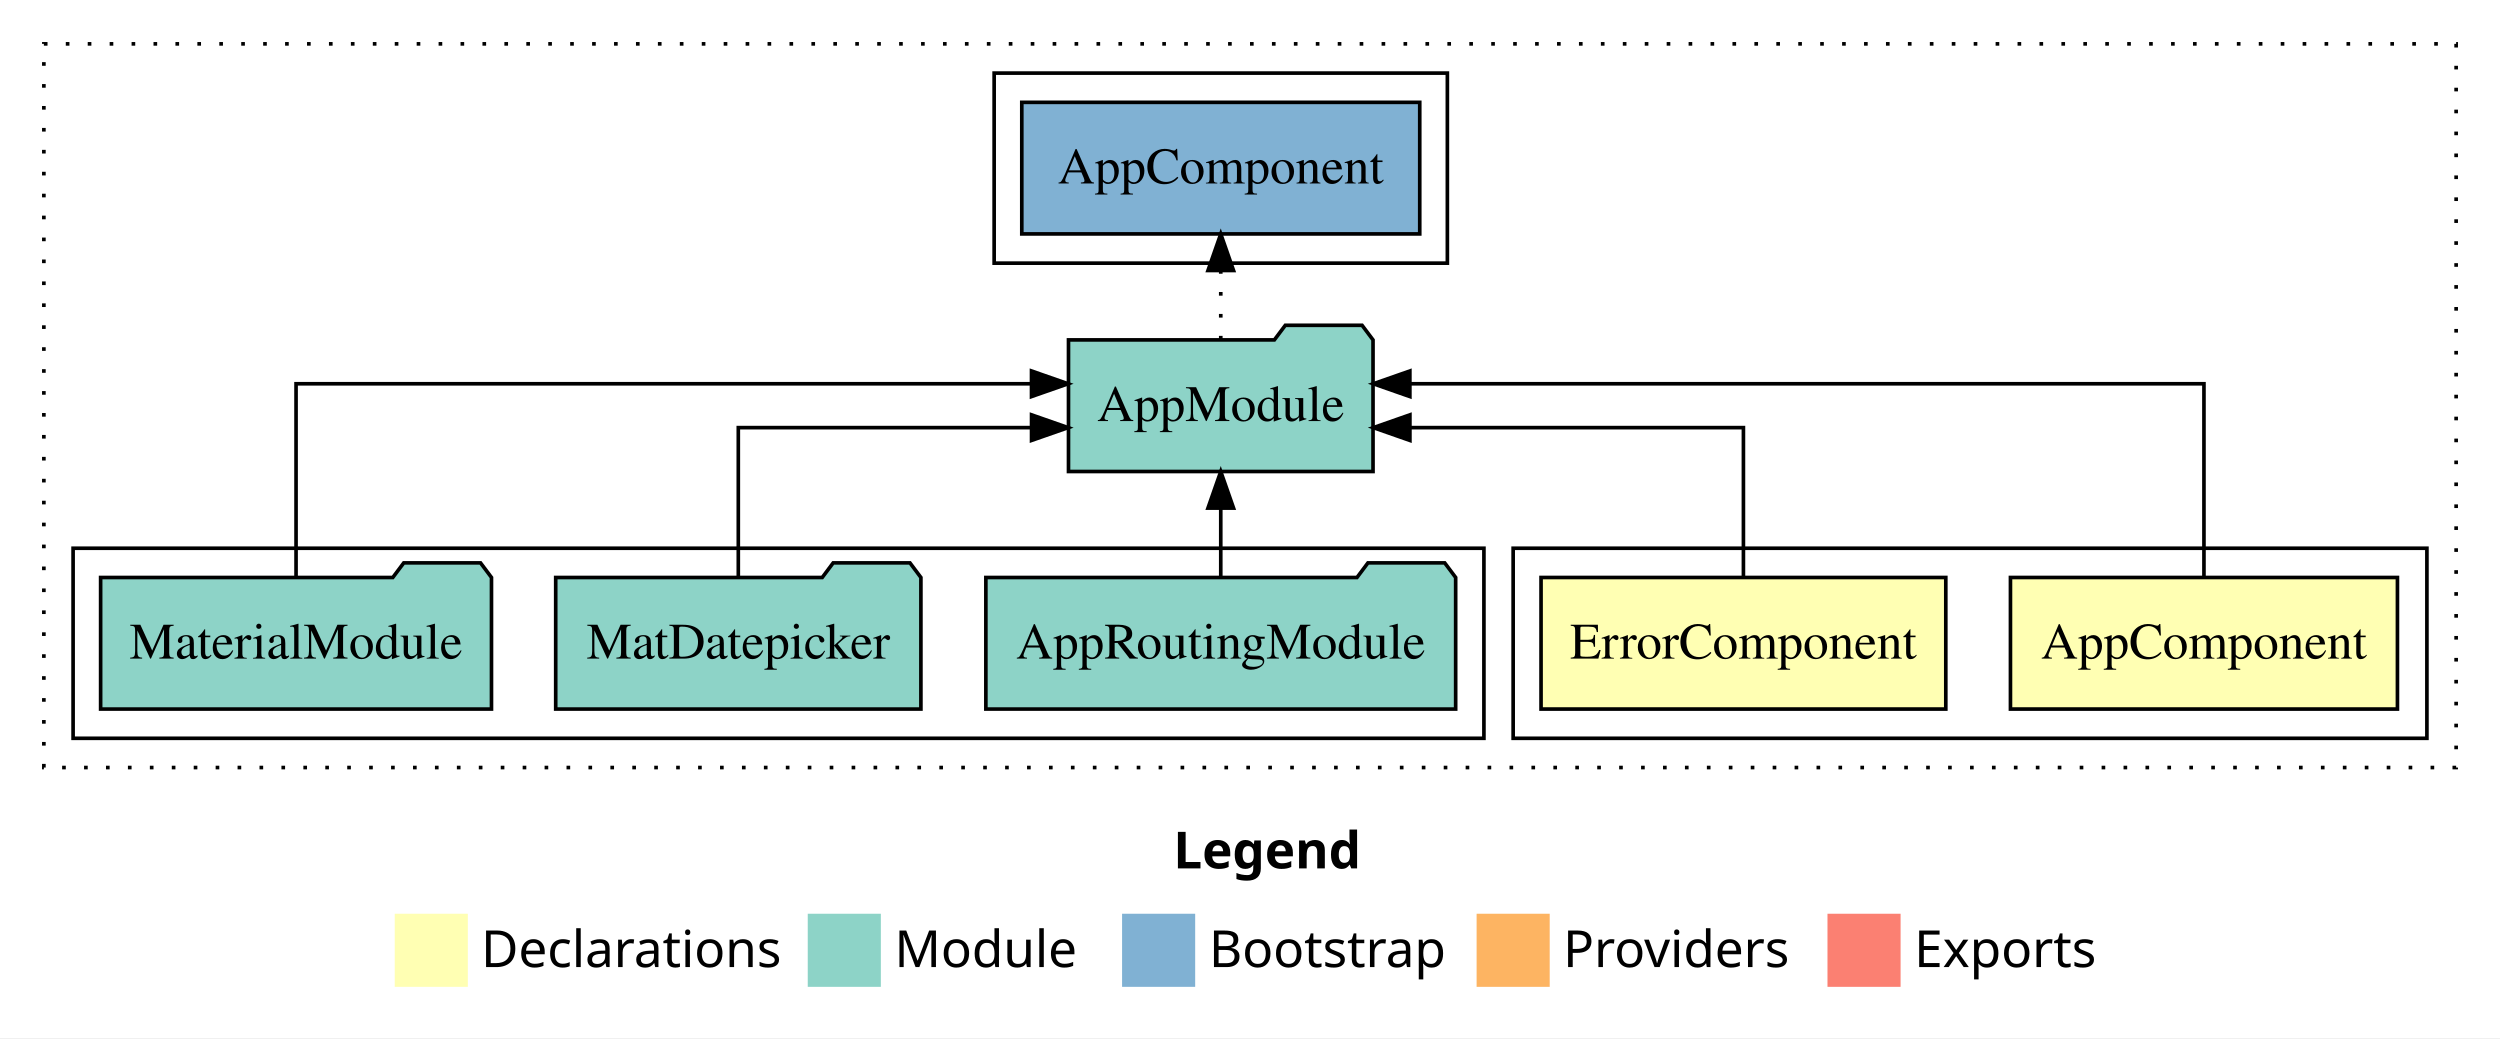
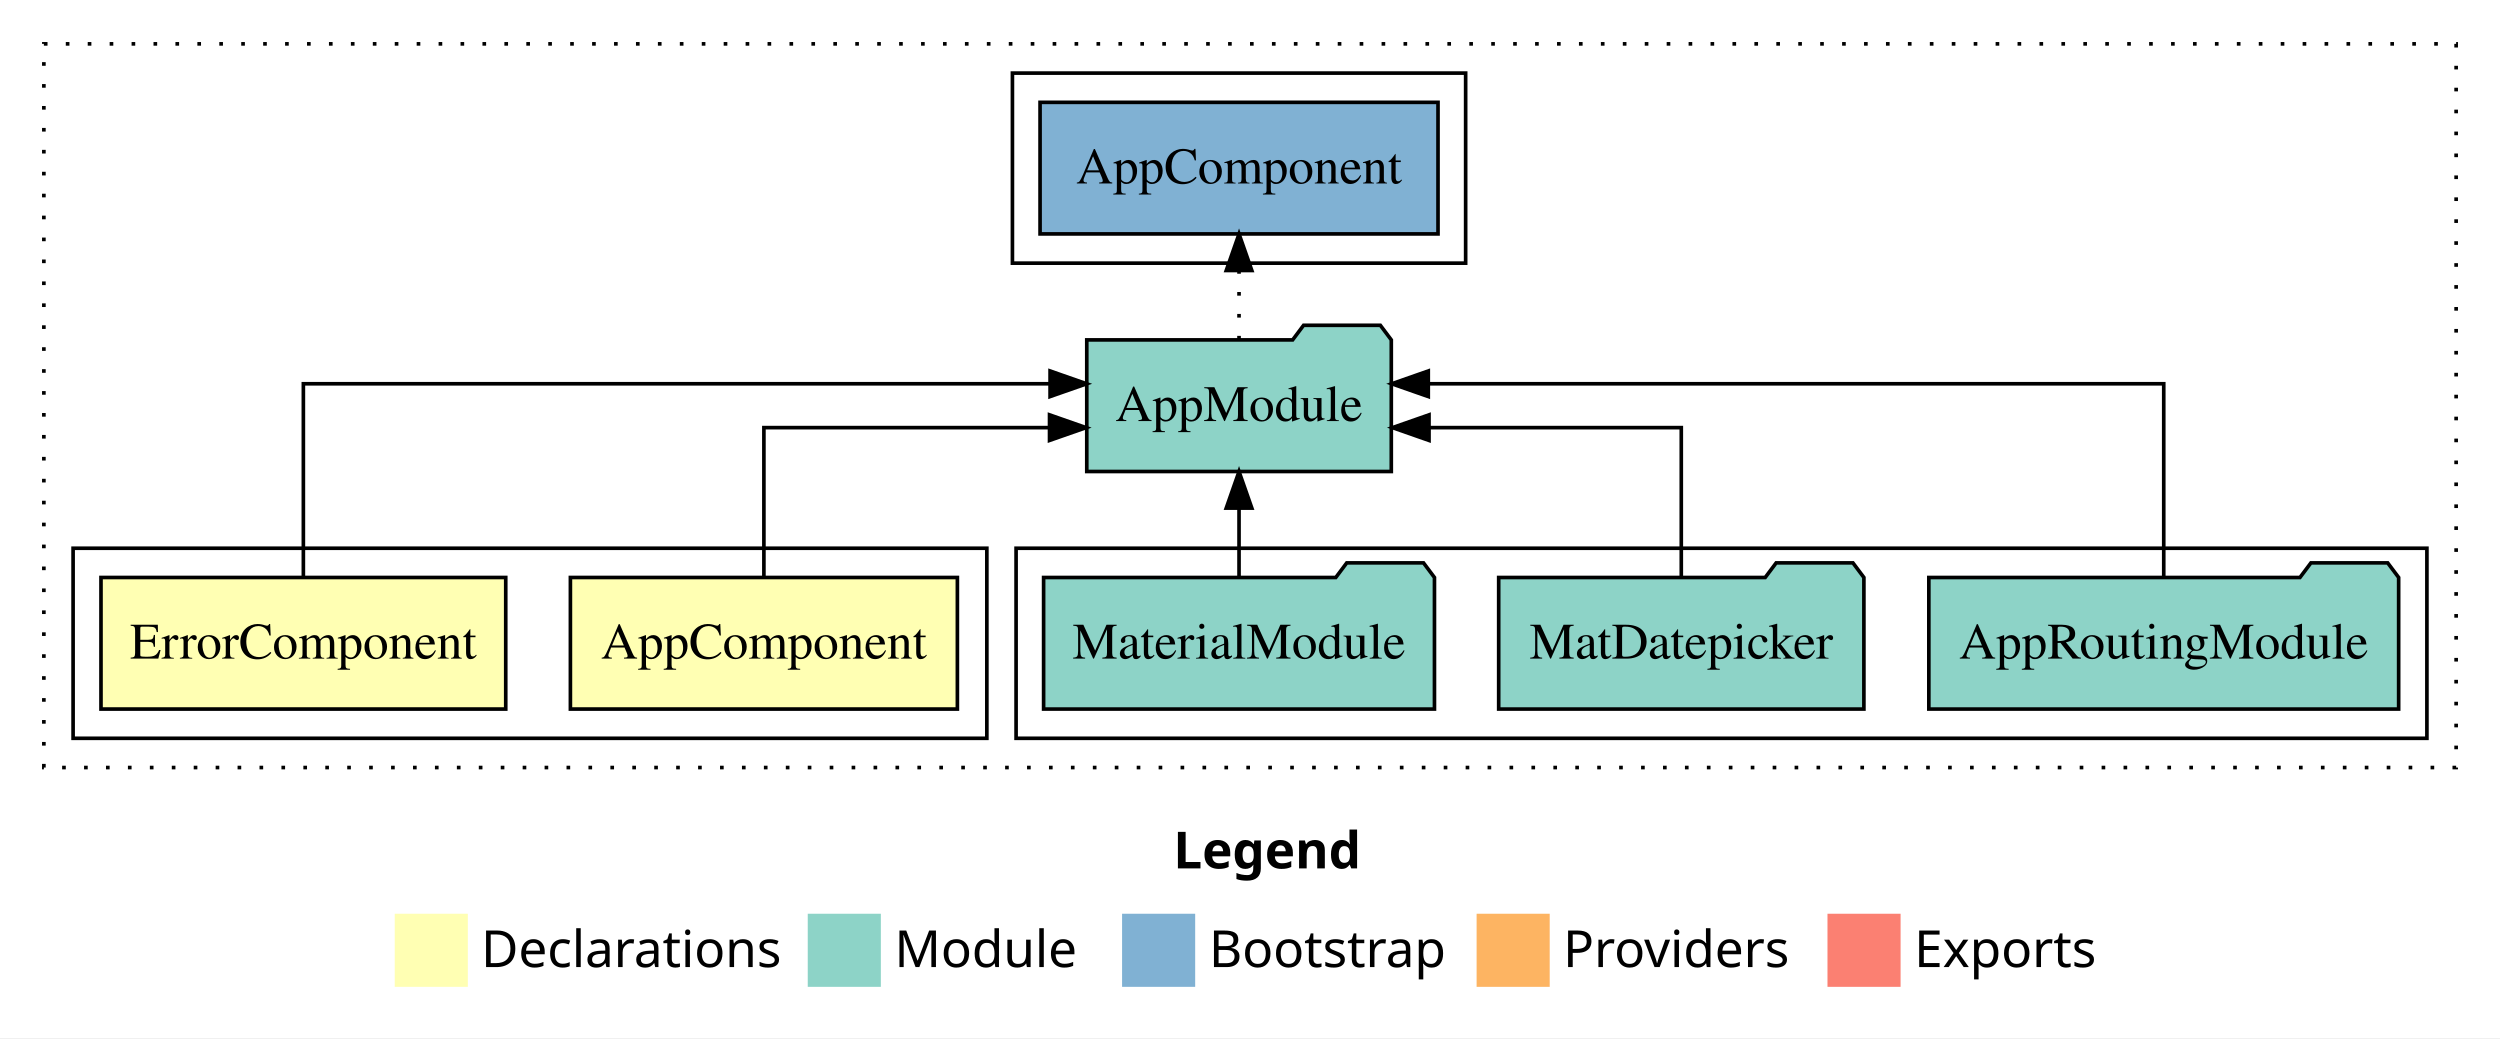
<svg xmlns="http://www.w3.org/2000/svg" width="684pt" height="284pt" viewBox="0.00 0.00 684.00 284.00">
  <g id="graph0" class="graph" transform="scale(1 1) rotate(0) translate(4 280)">
    <polygon fill="white" stroke="transparent" points="-4,4 -4,-280 680,-280 680,4 -4,4" />
    <text text-anchor="start" x="317.01" y="-42.4" font-family="Times-12" font-weight="bold" font-size="14.00">Legend</text>
    <polygon fill="#ffffb3" stroke="transparent" points="104,-10 104,-30 124,-30 124,-10 104,-10" />
    <text text-anchor="start" x="127.63" y="-15.4" font-family="Times-12" font-size="14.00">  Declarations</text>
    <polygon fill="#8dd3c7" stroke="transparent" points="217,-10 217,-30 237,-30 237,-10 217,-10" />
    <text text-anchor="start" x="240.73" y="-15.4" font-family="Times-12" font-size="14.00">  Module</text>
    <polygon fill="#80b1d3" stroke="transparent" points="303,-10 303,-30 323,-30 323,-10 303,-10" />
    <text text-anchor="start" x="326.78" y="-15.4" font-family="Times-12" font-size="14.00">  Bootstrap</text>
    <polygon fill="#fdb462" stroke="transparent" points="400,-10 400,-30 420,-30 420,-10 400,-10" />
    <text text-anchor="start" x="423.67" y="-15.4" font-family="Times-12" font-size="14.00">  Providers</text>
    <polygon fill="#fb8072" stroke="transparent" points="496,-10 496,-30 516,-30 516,-10 496,-10" />
    <text text-anchor="start" x="519.73" y="-15.4" font-family="Times-12" font-size="14.00">  Exports</text>
    <g id="clust1" class="cluster">
      <polygon fill="none" stroke="black" stroke-dasharray="1,5" points="8,-70 8,-268 668,-268 668,-70 8,-70" />
    </g>
+     <g id="clust5" class="cluster">
+       <polygon fill="none" stroke="black" points="274,-78 274,-130 660,-130 660,-78 274,-78" />
+     </g>
    <g id="clust2" class="cluster">
-       <polygon fill="none" stroke="black" points="410,-78 410,-130 660,-130 660,-78 410,-78" />
-     </g>
-     <g id="clust5" class="cluster">
-       <polygon fill="none" stroke="black" points="16,-78 16,-130 402,-130 402,-78 16,-78" />
+       <polygon fill="none" stroke="black" points="16,-78 16,-130 266,-130 266,-78 16,-78" />
    </g>
    <g id="clust7" class="cluster">
-       <polygon fill="none" stroke="black" points="268,-208 268,-260 392,-260 392,-208 268,-208" />
+       <polygon fill="none" stroke="black" points="273,-208 273,-260 397,-260 397,-208 273,-208" />
    </g>
    <g id="node1" class="node">
-       <polygon fill="#ffffb3" stroke="black" points="651.94,-122 546.06,-122 546.06,-86 651.94,-86 651.94,-122" />
-       <text text-anchor="middle" x="599" y="-99.8" font-family="Times,serif" font-size="14.00">AppComponent</text>
+       <polygon fill="#ffffb3" stroke="black" points="257.94,-122 152.06,-122 152.06,-86 257.94,-86 257.94,-122" />
+       <text text-anchor="middle" x="205" y="-99.8" font-family="Times,serif" font-size="14.00">AppComponent</text>
    </g>
    <g id="node3" class="node">
-       <polygon fill="#8dd3c7" stroke="black" points="371.66,-187 368.66,-191 347.66,-191 344.66,-187 288.34,-187 288.34,-151 371.66,-151 371.66,-187" />
-       <text text-anchor="middle" x="330" y="-164.8" font-family="Times,serif" font-size="14.00">AppModule</text>
+       <polygon fill="#8dd3c7" stroke="black" points="376.66,-187 373.66,-191 352.66,-191 349.66,-187 293.34,-187 293.34,-151 376.66,-151 376.66,-187" />
+       <text text-anchor="middle" x="335" y="-164.8" font-family="Times,serif" font-size="14.00">AppModule</text>
    </g>
    <g id="edge1" class="edge">
-       <path fill="none" stroke="black" d="M599,-122.28C599,-143.32 599,-175 599,-175 599,-175 381.74,-175 381.74,-175" />
-       <polygon fill="black" stroke="black" points="381.74,-171.5 371.74,-175 381.74,-178.5 381.74,-171.5" />
+       <path fill="none" stroke="black" d="M205,-122.02C205,-139.37 205,-163 205,-163 205,-163 283.15,-163 283.15,-163" />
+       <polygon fill="black" stroke="black" points="283.15,-166.5 293.15,-163 283.15,-159.5 283.15,-166.5" />
    </g>
    <g id="node2" class="node">
-       <polygon fill="#ffffb3" stroke="black" points="528.37,-122 417.63,-122 417.63,-86 528.37,-86 528.37,-122" />
-       <text text-anchor="middle" x="473" y="-99.8" font-family="Times,serif" font-size="14.00">ErrorComponent</text>
+       <polygon fill="#ffffb3" stroke="black" points="134.37,-122 23.63,-122 23.63,-86 134.37,-86 134.37,-122" />
+       <text text-anchor="middle" x="79" y="-99.8" font-family="Times,serif" font-size="14.00">ErrorComponent</text>
    </g>
    <g id="edge2" class="edge">
-       <path fill="none" stroke="black" d="M473,-122.02C473,-139.37 473,-163 473,-163 473,-163 381.75,-163 381.75,-163" />
-       <polygon fill="black" stroke="black" points="381.75,-159.5 371.75,-163 381.75,-166.5 381.75,-159.5" />
+       <path fill="none" stroke="black" d="M79,-122.28C79,-143.32 79,-175 79,-175 79,-175 283.3,-175 283.3,-175" />
+       <polygon fill="black" stroke="black" points="283.3,-178.5 293.3,-175 283.3,-171.5 283.3,-178.5" />
    </g>
    <g id="node7" class="node">
-       <polygon fill="#80b1d3" stroke="black" points="384.44,-252 275.56,-252 275.56,-216 384.44,-216 384.44,-252" />
-       <text text-anchor="middle" x="330" y="-229.8" font-family="Times,serif" font-size="14.00">AppComponent </text>
+       <polygon fill="#80b1d3" stroke="black" points="389.44,-252 280.56,-252 280.56,-216 389.44,-216 389.44,-252" />
+       <text text-anchor="middle" x="335" y="-229.8" font-family="Times,serif" font-size="14.00">AppComponent </text>
    </g>
    <g id="edge6" class="edge">
-       <path fill="none" stroke="black" stroke-dasharray="1,5" d="M330,-187.11C330,-187.11 330,-205.99 330,-205.99" />
-       <polygon fill="black" stroke="black" points="326.5,-205.99 330,-215.99 333.5,-205.99 326.5,-205.99" />
+       <path fill="none" stroke="black" stroke-dasharray="1,5" d="M335,-187.11C335,-187.11 335,-205.99 335,-205.99" />
+       <polygon fill="black" stroke="black" points="331.5,-205.99 335,-215.99 338.5,-205.99 331.5,-205.99" />
    </g>
    <g id="node4" class="node">
-       <polygon fill="#8dd3c7" stroke="black" points="394.27,-122 391.27,-126 370.27,-126 367.27,-122 265.73,-122 265.73,-86 394.27,-86 394.27,-122" />
-       <text text-anchor="middle" x="330" y="-99.8" font-family="Times,serif" font-size="14.00">AppRoutingModule</text>
+       <polygon fill="#8dd3c7" stroke="black" points="652.27,-122 649.27,-126 628.27,-126 625.27,-122 523.73,-122 523.73,-86 652.27,-86 652.27,-122" />
+       <text text-anchor="middle" x="588" y="-99.8" font-family="Times,serif" font-size="14.00">AppRoutingModule</text>
    </g>
    <g id="edge3" class="edge">
-       <path fill="none" stroke="black" d="M330,-122.11C330,-122.11 330,-140.99 330,-140.99" />
-       <polygon fill="black" stroke="black" points="326.5,-140.99 330,-150.99 333.5,-140.99 326.5,-140.99" />
+       <path fill="none" stroke="black" d="M588,-122.28C588,-143.32 588,-175 588,-175 588,-175 386.78,-175 386.78,-175" />
+       <polygon fill="black" stroke="black" points="386.78,-171.5 376.78,-175 386.78,-178.5 386.78,-171.5" />
    </g>
    <g id="node5" class="node">
-       <polygon fill="#8dd3c7" stroke="black" points="247.96,-122 244.96,-126 223.96,-126 220.96,-122 148.04,-122 148.04,-86 247.96,-86 247.96,-122" />
-       <text text-anchor="middle" x="198" y="-99.8" font-family="Times,serif" font-size="14.00">MatDatepicker</text>
+       <polygon fill="#8dd3c7" stroke="black" points="505.96,-122 502.96,-126 481.96,-126 478.96,-122 406.04,-122 406.04,-86 505.96,-86 505.96,-122" />
+       <text text-anchor="middle" x="456" y="-99.8" font-family="Times,serif" font-size="14.00">MatDatepicker</text>
    </g>
    <g id="edge4" class="edge">
-       <path fill="none" stroke="black" d="M198,-122.02C198,-139.37 198,-163 198,-163 198,-163 278.23,-163 278.23,-163" />
-       <polygon fill="black" stroke="black" points="278.23,-166.5 288.23,-163 278.23,-159.5 278.23,-166.5" />
+       <path fill="none" stroke="black" d="M456,-122.02C456,-139.37 456,-163 456,-163 456,-163 386.98,-163 386.98,-163" />
+       <polygon fill="black" stroke="black" points="386.98,-159.5 376.98,-163 386.98,-166.5 386.98,-159.5" />
    </g>
    <g id="node6" class="node">
-       <polygon fill="#8dd3c7" stroke="black" points="130.47,-122 127.47,-126 106.47,-126 103.47,-122 23.53,-122 23.53,-86 130.47,-86 130.47,-122" />
-       <text text-anchor="middle" x="77" y="-99.8" font-family="Times,serif" font-size="14.00">MaterialModule</text>
+       <polygon fill="#8dd3c7" stroke="black" points="388.47,-122 385.47,-126 364.47,-126 361.47,-122 281.53,-122 281.53,-86 388.47,-86 388.47,-122" />
+       <text text-anchor="middle" x="335" y="-99.8" font-family="Times,serif" font-size="14.00">MaterialModule</text>
    </g>
    <g id="edge5" class="edge">
-       <path fill="none" stroke="black" d="M77,-122.28C77,-143.32 77,-175 77,-175 77,-175 278.22,-175 278.22,-175" />
-       <polygon fill="black" stroke="black" points="278.22,-178.5 288.22,-175 278.22,-171.5 278.22,-178.5" />
+       <path fill="none" stroke="black" d="M335,-122.11C335,-122.11 335,-140.99 335,-140.99" />
+       <polygon fill="black" stroke="black" points="331.5,-140.99 335,-150.99 338.5,-140.99 331.5,-140.99" />
    </g>
  </g>
</svg>
